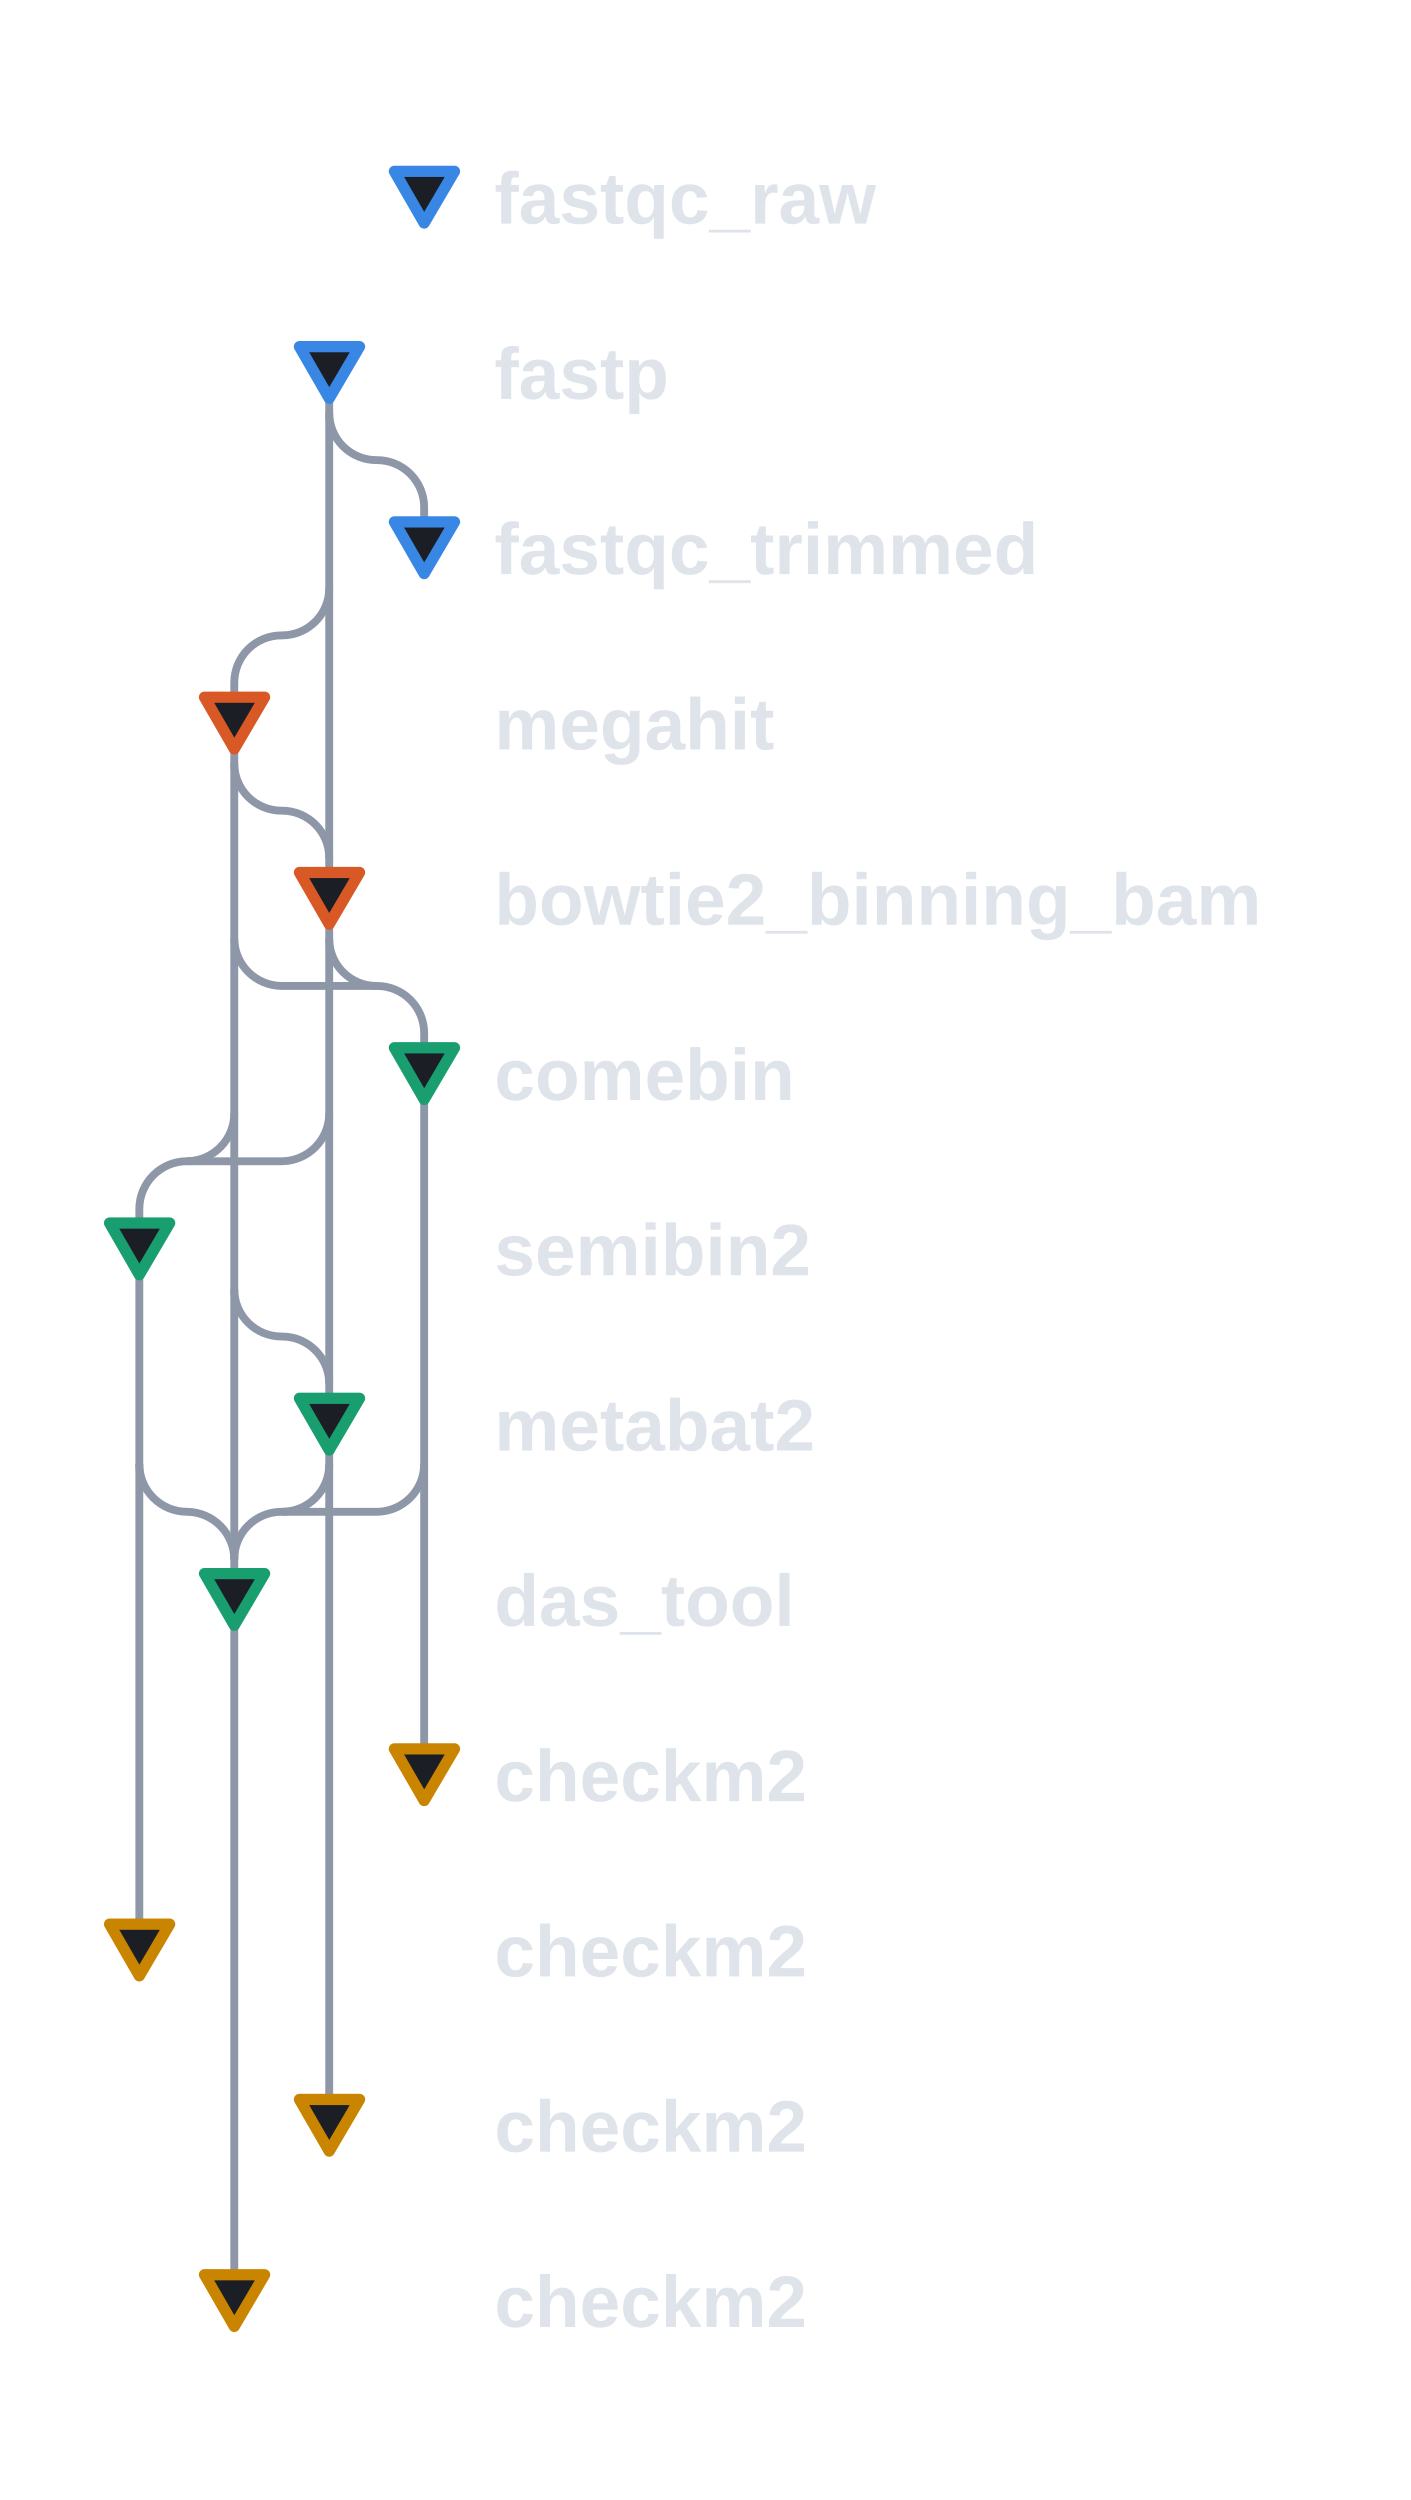
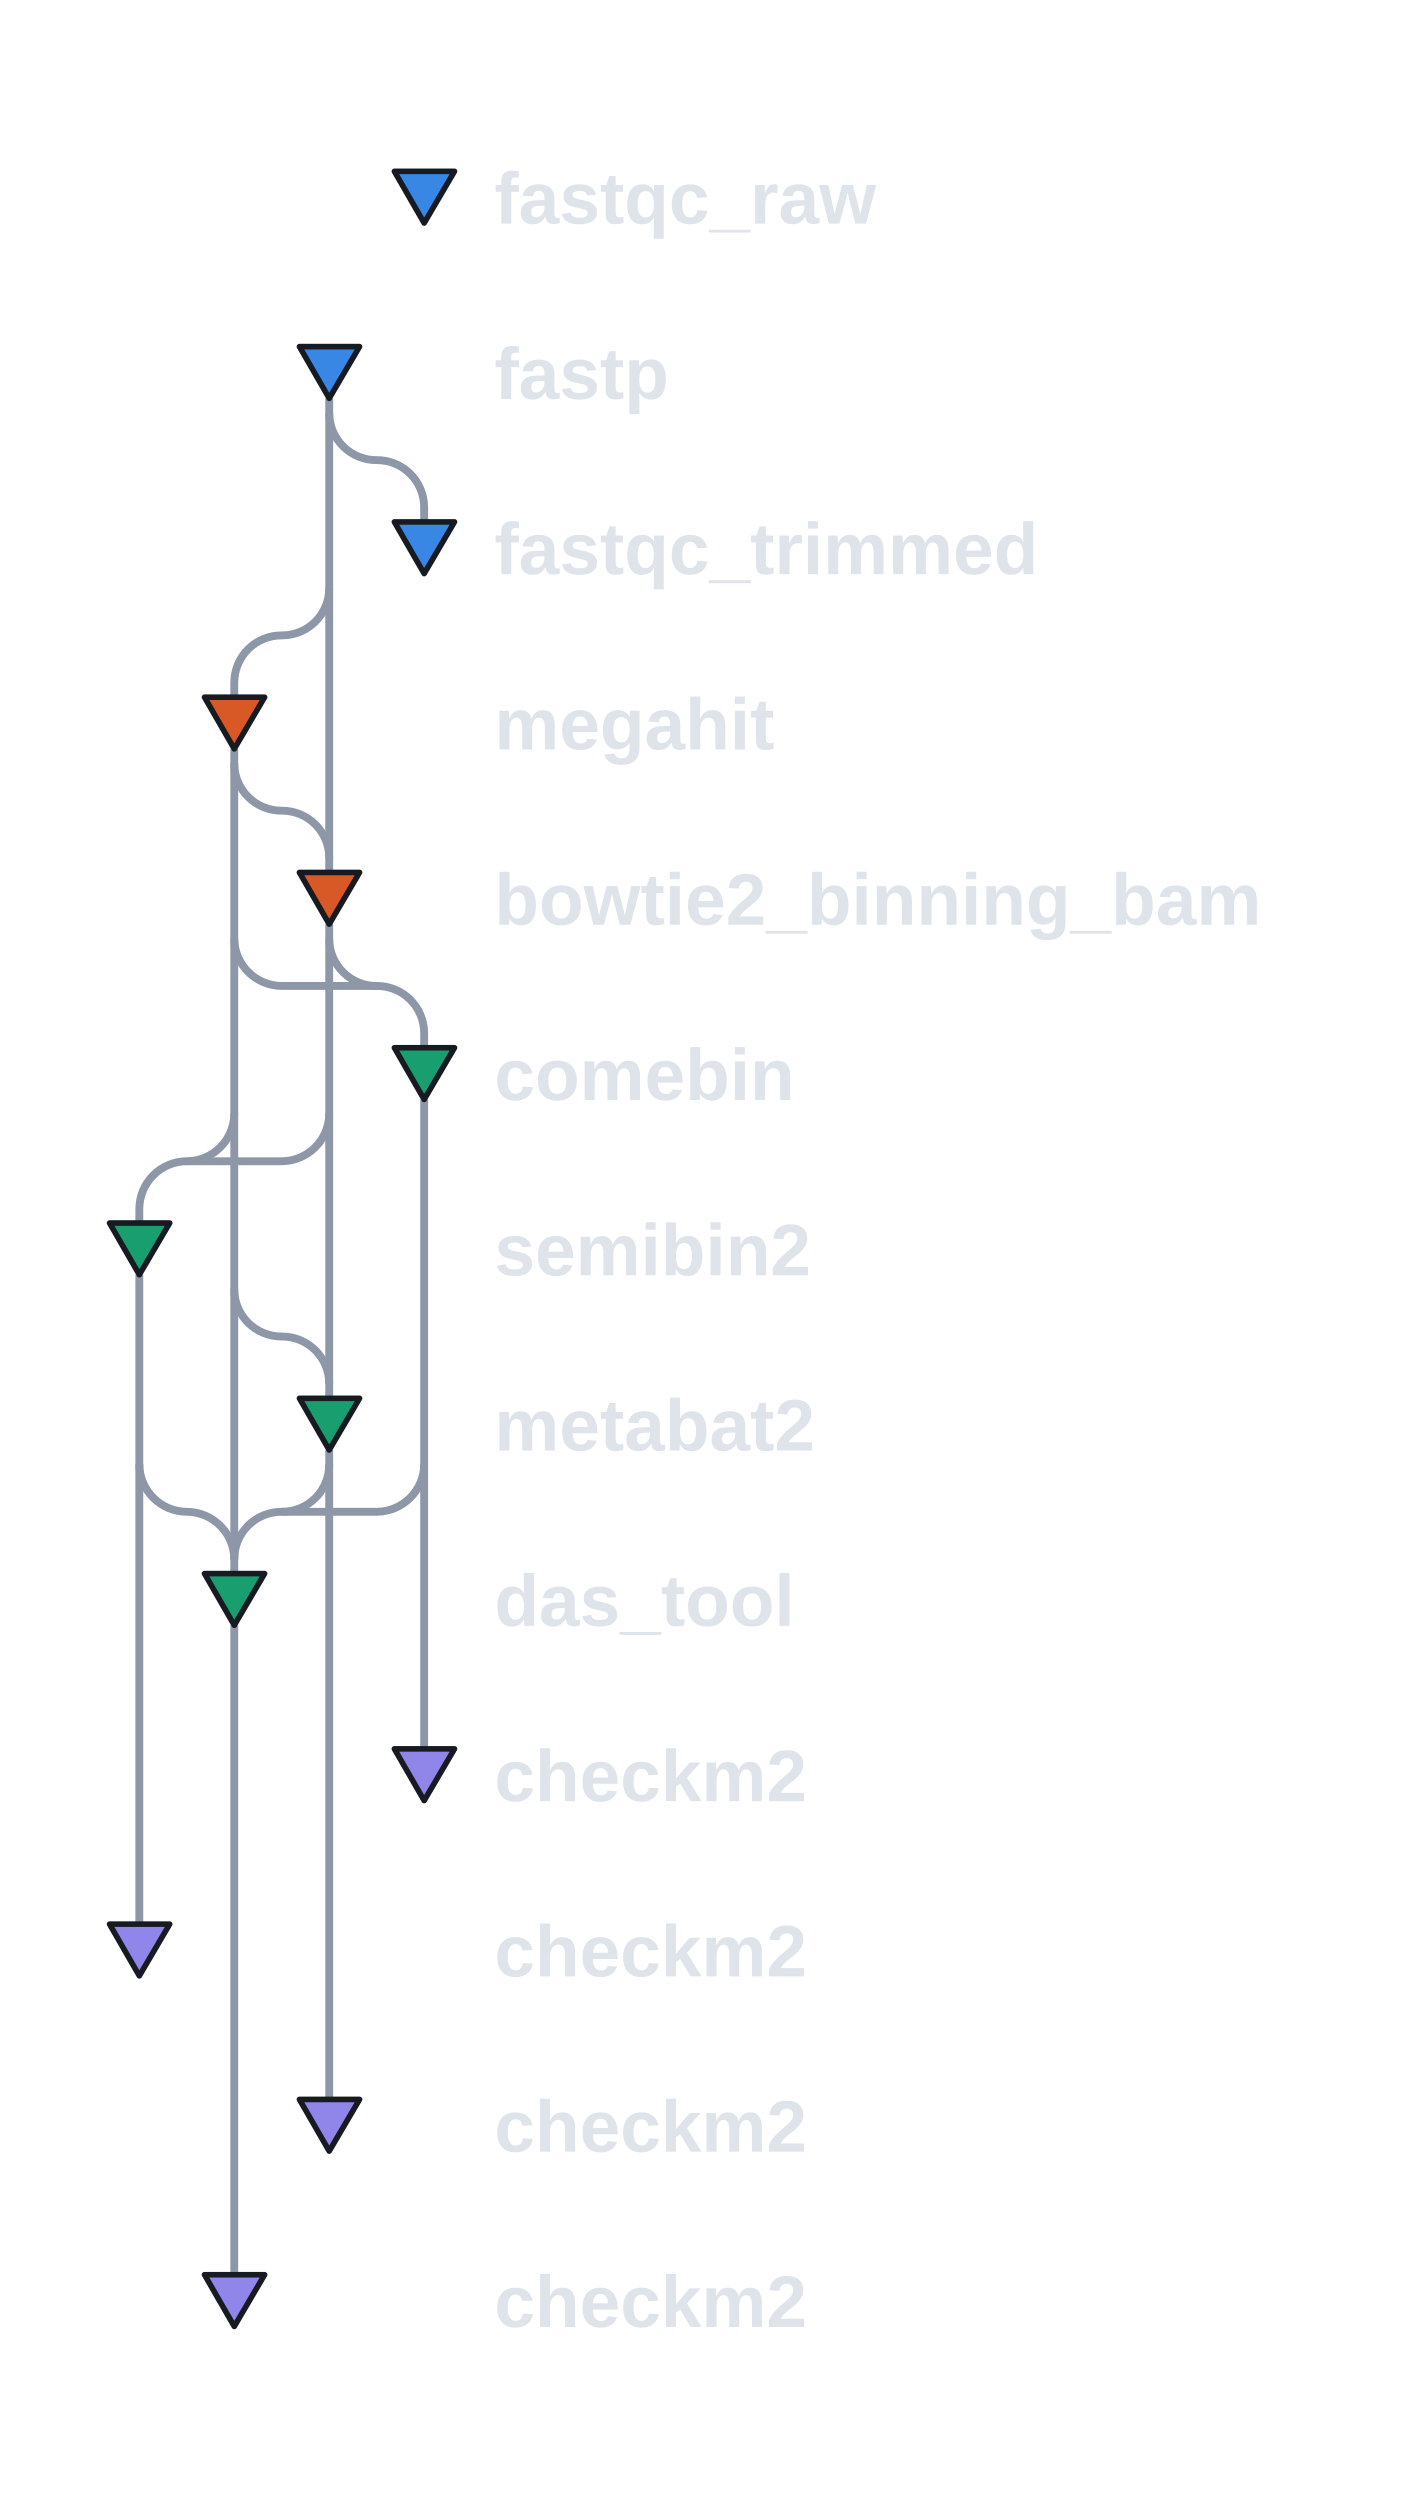
<svg xmlns="http://www.w3.org/2000/svg" width="251" height="445" viewBox="0 0 251 445">
  <g fill="none" stroke="#8D97A8" stroke-width="1.4" stroke-linejoin="round" stroke-linecap="butt">
    <path d="M 58.6,70.9 L 58.6,73.5 L 58.6,104.7 L 58.6,152.8 L 58.6,155.3" />
    <path d="M 58.6,164.5 L 58.6,167.1 L 58.6,198.2 L 58.6,246.3 L 58.6,248.9" />
    <path d="M 58.6,258.1 L 58.6,260.6 L 58.6,373.7" />
    <path d="M 75.5,92.9 L 75.5,90.3 A 8.4,8.4 0 0 0 67.1,81.9 A 8.4,8.4 0 0 1 58.6,73.5" />
    <path d="M 75.5,186.5 L 75.5,183.9 A 8.4,8.4 0 0 0 67.1,175.5 L 50.2,175.5 A 8.5,8.5 0 0 1 41.7,167.1" />
    <path d="M 75.5,195.7 L 75.5,260.6 L 75.5,311.3" />
    <path d="M 41.7,124.1 L 41.7,121.5 A 8.4,8.4 0 0 1 50.2,113.1 A 8.4,8.4 0 0 0 58.6,104.7" />
    <path d="M 41.7,133.3 L 41.7,135.8 L 41.7,167.1 L 41.7,198.2 L 41.7,229.4 L 41.7,277.6 L 41.7,280.1" />
    <path d="M 41.7,289.3 L 41.7,404.9" />
    <path d="M 24.8,217.7 L 24.8,215.2 A 8.5,8.5 0 0 1 33.3,206.7 L 50.2,206.7 A 8.5,8.5 0 0 0 58.6,198.2" />
    <path d="M 24.8,226.9 L 24.8,260.6 L 24.8,342.5" />
    <path d="M 41.7,135.8 A 8.4,8.4 0 0 0 50.2,144.3 A 8.4,8.4 0 0 1 58.6,152.8" />
    <path d="M 41.7,198.2 A 8.5,8.5 0 0 1 33.3,206.7" />
    <path d="M 41.7,229.4 A 8.4,8.4 0 0 0 50.2,237.9 A 8.4,8.4 0 0 1 58.6,246.3" />
    <path d="M 58.6,167.1 A 8.4,8.4 0 0 0 67.1,175.5" />
    <path d="M 75.5,260.6 A 8.5,8.5 0 0 1 67.1,269.1 L 50.2,269.1 A 8.4,8.4 0 0 0 41.7,277.6" />
    <path d="M 24.8,260.6 A 8.5,8.5 0 0 0 33.3,269.1 A 8.5,8.5 0 0 1 41.7,277.6" />
    <path d="M 58.6,260.6 A 8.4,8.4 0 0 1 50.2,269.1" />
  </g>
  <g>
-     <polygon points="70.2,30.5 80.9,30.5 75.5,39.7" fill="#1B1E24" stroke="#3987e5" stroke-width="2.0" stroke-linejoin="round" />
+     <polygon points="70.2,30.5 80.9,30.5 75.5,39.7" fill="#3987e5" stroke="#171b21" stroke-width="1.0" stroke-linejoin="round" />
    <text x="88.0" y="39.8" font-family="Arial" font-size="13" fill="#DFE3EA" font-weight="600" text-anchor="start">fastqc_raw</text>
  </g>
  <g>
-     <polygon points="53.3,61.7 64.0,61.7 58.6,70.9" fill="#1B1E24" stroke="#3987e5" stroke-width="2.0" stroke-linejoin="round" />
+     <polygon points="53.3,61.7 64.0,61.7 58.6,70.9" fill="#3987e5" stroke="#171b21" stroke-width="1.0" stroke-linejoin="round" />
    <text x="88.0" y="71.0" font-family="Arial" font-size="13" fill="#DFE3EA" font-weight="600" text-anchor="start">fastp</text>
  </g>
  <g>
-     <polygon points="70.2,92.9 80.9,92.9 75.5,102.1" fill="#1B1E24" stroke="#3987e5" stroke-width="2.0" stroke-linejoin="round" />
+     <polygon points="70.2,92.9 80.9,92.9 75.5,102.1" fill="#3987e5" stroke="#171b21" stroke-width="1.0" stroke-linejoin="round" />
    <text x="88.0" y="102.2" font-family="Arial" font-size="13" fill="#DFE3EA" font-weight="600" text-anchor="start">fastqc_trimmed</text>
  </g>
  <g>
-     <polygon points="36.4,124.1 47.1,124.1 41.7,133.3" fill="#1B1E24" stroke="#d95926" stroke-width="2.0" stroke-linejoin="round" />
+     <polygon points="36.4,124.1 47.1,124.1 41.7,133.3" fill="#d95926" stroke="#171b21" stroke-width="1.0" stroke-linejoin="round" />
    <text x="88.0" y="133.4" font-family="Arial" font-size="13" fill="#DFE3EA" font-weight="600" text-anchor="start">megahit</text>
  </g>
  <g>
-     <polygon points="53.3,155.3 64.0,155.3 58.6,164.5" fill="#1B1E24" stroke="#d95926" stroke-width="2.0" stroke-linejoin="round" />
+     <polygon points="53.3,155.3 64.0,155.3 58.6,164.5" fill="#d95926" stroke="#171b21" stroke-width="1.0" stroke-linejoin="round" />
    <text x="88.0" y="164.6" font-family="Arial" font-size="13" fill="#DFE3EA" font-weight="600" text-anchor="start">bowtie2_binning_bam</text>
  </g>
  <g>
-     <polygon points="70.2,186.5 80.9,186.5 75.5,195.7" fill="#1B1E24" stroke="#199e70" stroke-width="2.0" stroke-linejoin="round" />
+     <polygon points="70.2,186.5 80.9,186.5 75.5,195.7" fill="#199e70" stroke="#171b21" stroke-width="1.0" stroke-linejoin="round" />
    <text x="88.0" y="195.8" font-family="Arial" font-size="13" fill="#DFE3EA" font-weight="600" text-anchor="start">comebin</text>
  </g>
  <g>
-     <polygon points="19.5,217.7 30.2,217.7 24.8,226.9" fill="#1B1E24" stroke="#199e70" stroke-width="2.0" stroke-linejoin="round" />
+     <polygon points="19.5,217.7 30.2,217.7 24.8,226.9" fill="#199e70" stroke="#171b21" stroke-width="1.0" stroke-linejoin="round" />
    <text x="88.0" y="227.0" font-family="Arial" font-size="13" fill="#DFE3EA" font-weight="600" text-anchor="start">semibin2</text>
  </g>
  <g>
-     <polygon points="53.3,248.9 64.0,248.9 58.6,258.1" fill="#1B1E24" stroke="#199e70" stroke-width="2.0" stroke-linejoin="round" />
+     <polygon points="53.3,248.9 64.0,248.9 58.6,258.1" fill="#199e70" stroke="#171b21" stroke-width="1.0" stroke-linejoin="round" />
    <text x="88.0" y="258.2" font-family="Arial" font-size="13" fill="#DFE3EA" font-weight="600" text-anchor="start">metabat2</text>
  </g>
  <g>
-     <polygon points="36.4,280.1 47.1,280.1 41.7,289.3" fill="#1B1E24" stroke="#199e70" stroke-width="2.0" stroke-linejoin="round" />
+     <polygon points="36.4,280.1 47.1,280.1 41.7,289.3" fill="#199e70" stroke="#171b21" stroke-width="1.0" stroke-linejoin="round" />
    <text x="88.0" y="289.4" font-family="Arial" font-size="13" fill="#DFE3EA" font-weight="600" text-anchor="start">das_tool</text>
  </g>
  <g>
-     <polygon points="70.2,311.3 80.9,311.3 75.5,320.5" fill="#1B1E24" stroke="#c98500" stroke-width="2.0" stroke-linejoin="round" />
+     <polygon points="70.2,311.3 80.9,311.3 75.5,320.5" fill="#9085e9" stroke="#171b21" stroke-width="1.0" stroke-linejoin="round" />
    <text x="88.0" y="320.6" font-family="Arial" font-size="13" fill="#DFE3EA" font-weight="600" text-anchor="start">checkm2</text>
  </g>
  <g>
-     <polygon points="19.5,342.5 30.2,342.5 24.8,351.7" fill="#1B1E24" stroke="#c98500" stroke-width="2.0" stroke-linejoin="round" />
+     <polygon points="19.5,342.5 30.2,342.5 24.8,351.7" fill="#9085e9" stroke="#171b21" stroke-width="1.0" stroke-linejoin="round" />
    <text x="88.0" y="351.8" font-family="Arial" font-size="13" fill="#DFE3EA" font-weight="600" text-anchor="start">checkm2</text>
  </g>
  <g>
-     <polygon points="53.3,373.7 64.0,373.7 58.6,382.9" fill="#1B1E24" stroke="#c98500" stroke-width="2.0" stroke-linejoin="round" />
+     <polygon points="53.3,373.7 64.0,373.7 58.6,382.9" fill="#9085e9" stroke="#171b21" stroke-width="1.0" stroke-linejoin="round" />
    <text x="88.0" y="383.0" font-family="Arial" font-size="13" fill="#DFE3EA" font-weight="600" text-anchor="start">checkm2</text>
  </g>
  <g>
-     <polygon points="36.4,404.9 47.1,404.9 41.7,414.1" fill="#1B1E24" stroke="#c98500" stroke-width="2.0" stroke-linejoin="round" />
+     <polygon points="36.4,404.9 47.1,404.9 41.7,414.1" fill="#9085e9" stroke="#171b21" stroke-width="1.0" stroke-linejoin="round" />
    <text x="88.0" y="414.2" font-family="Arial" font-size="13" fill="#DFE3EA" font-weight="600" text-anchor="start">checkm2</text>
  </g>
</svg>
